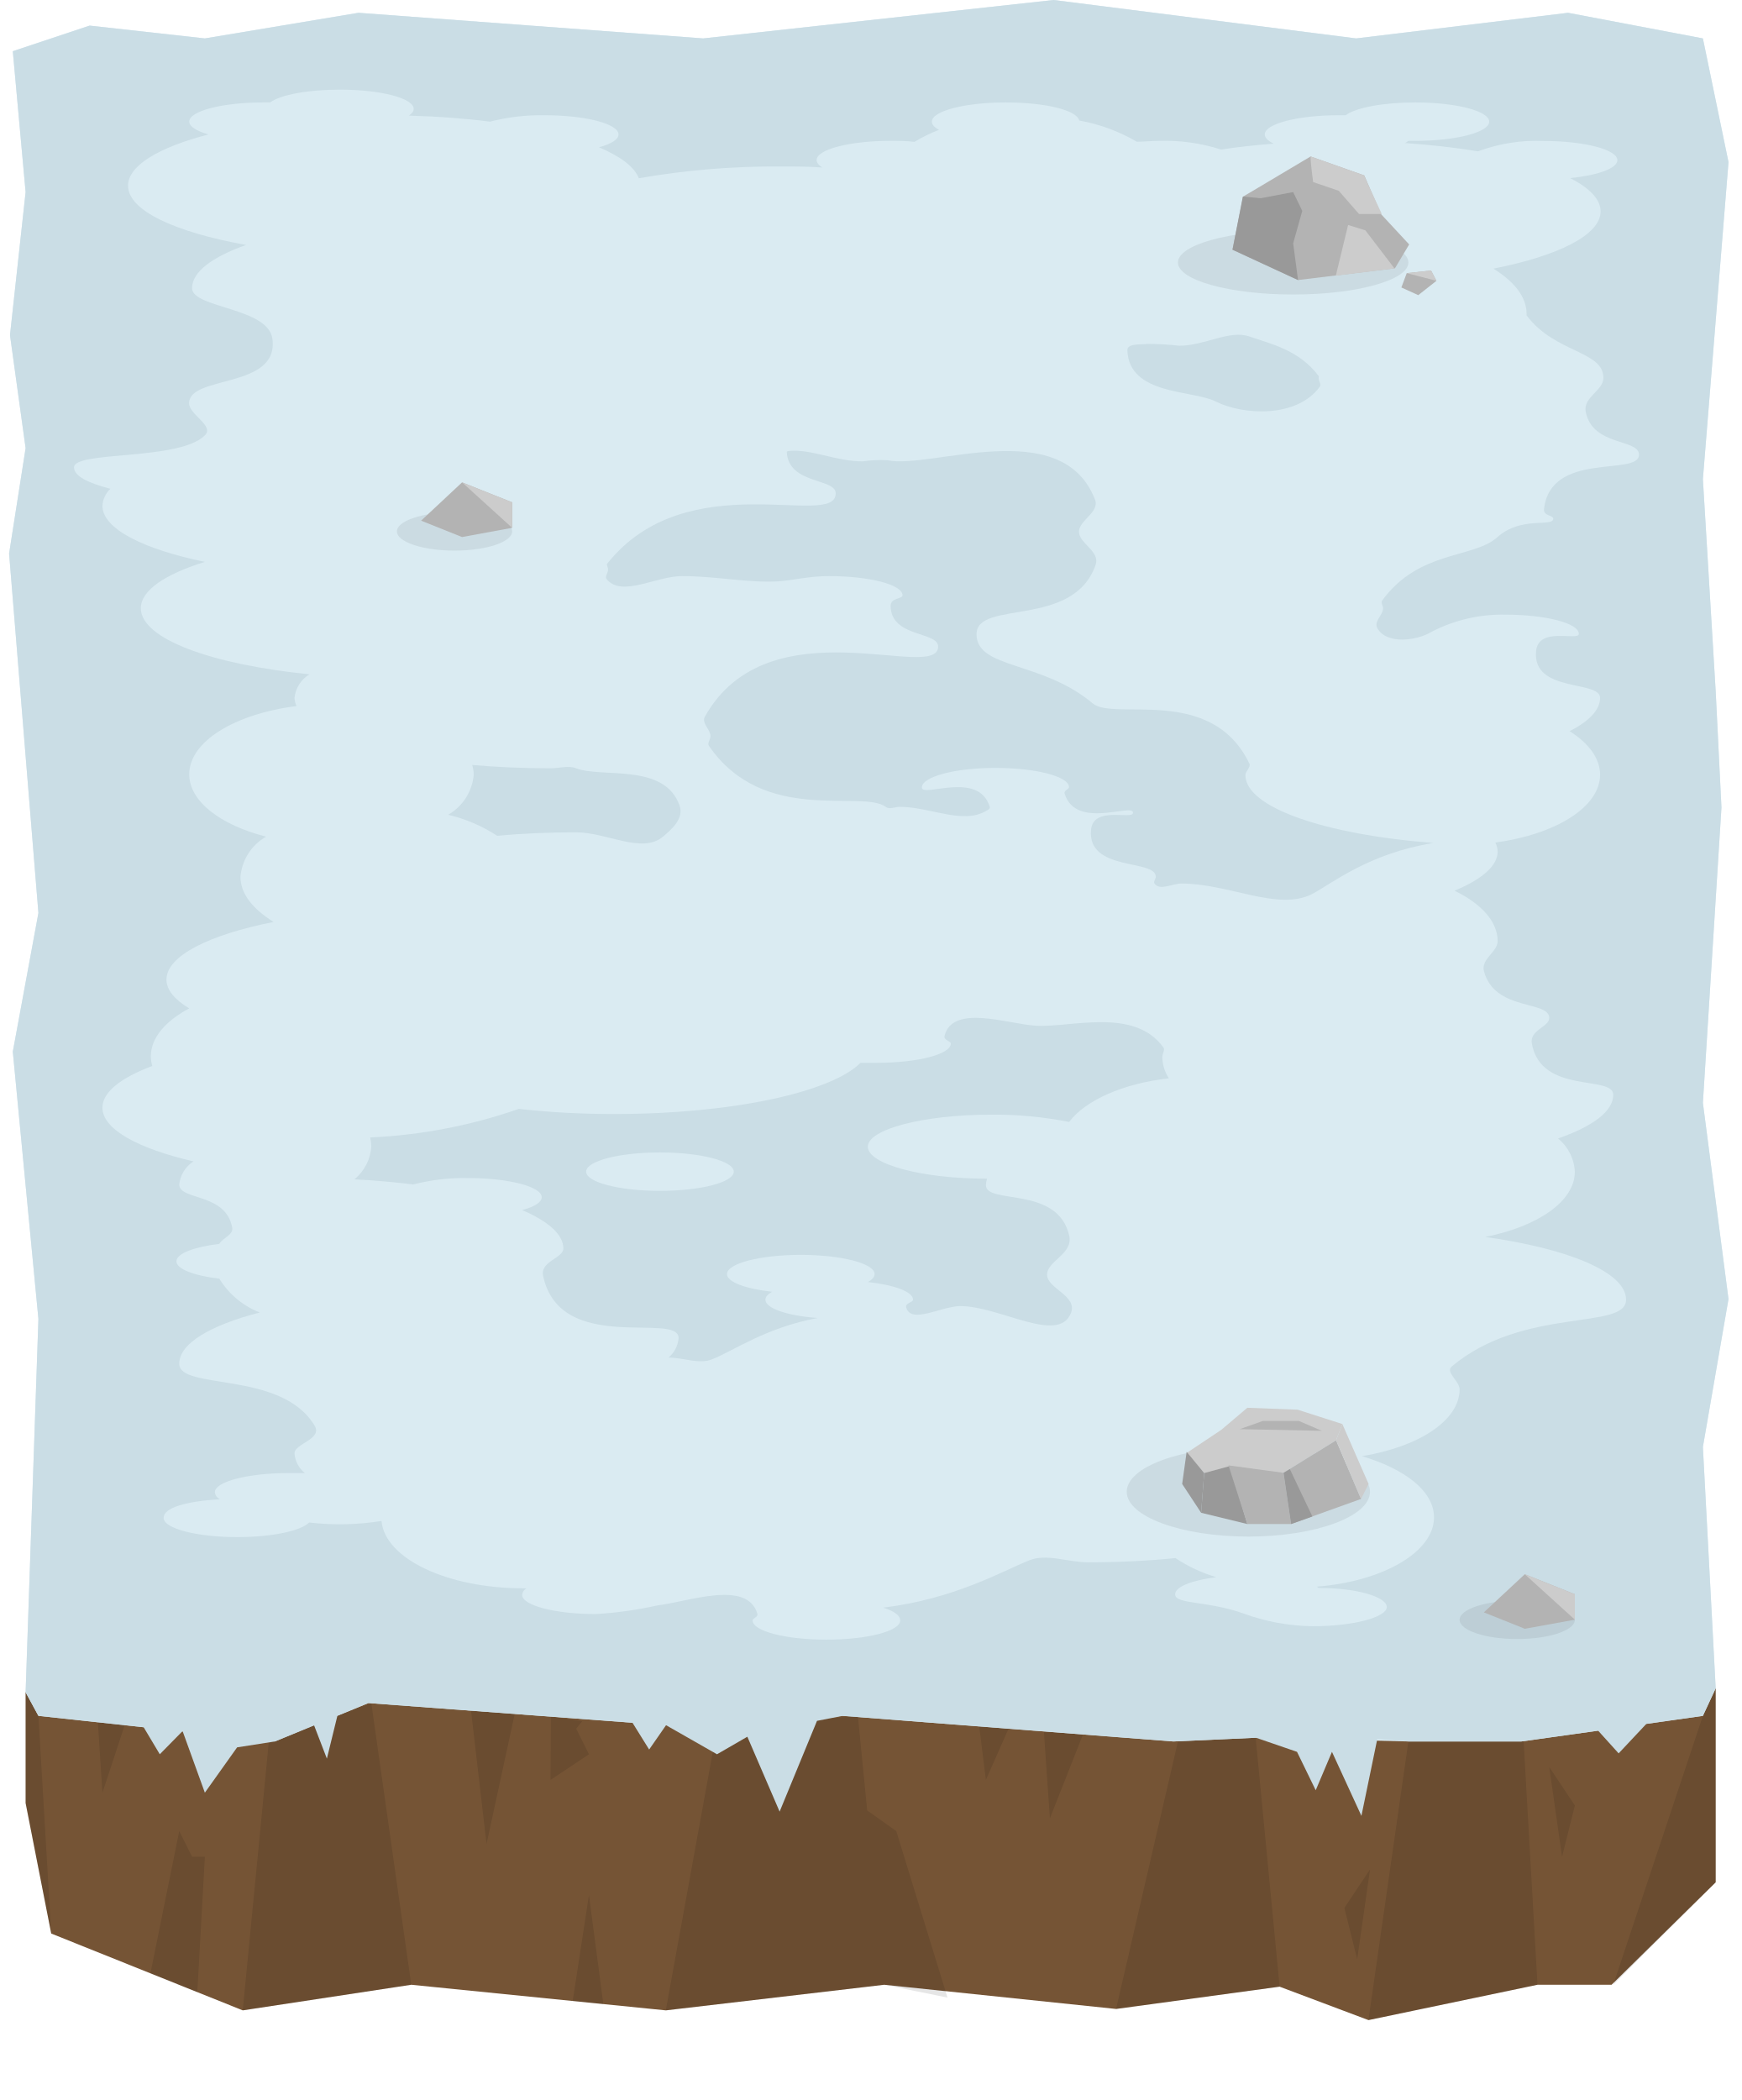
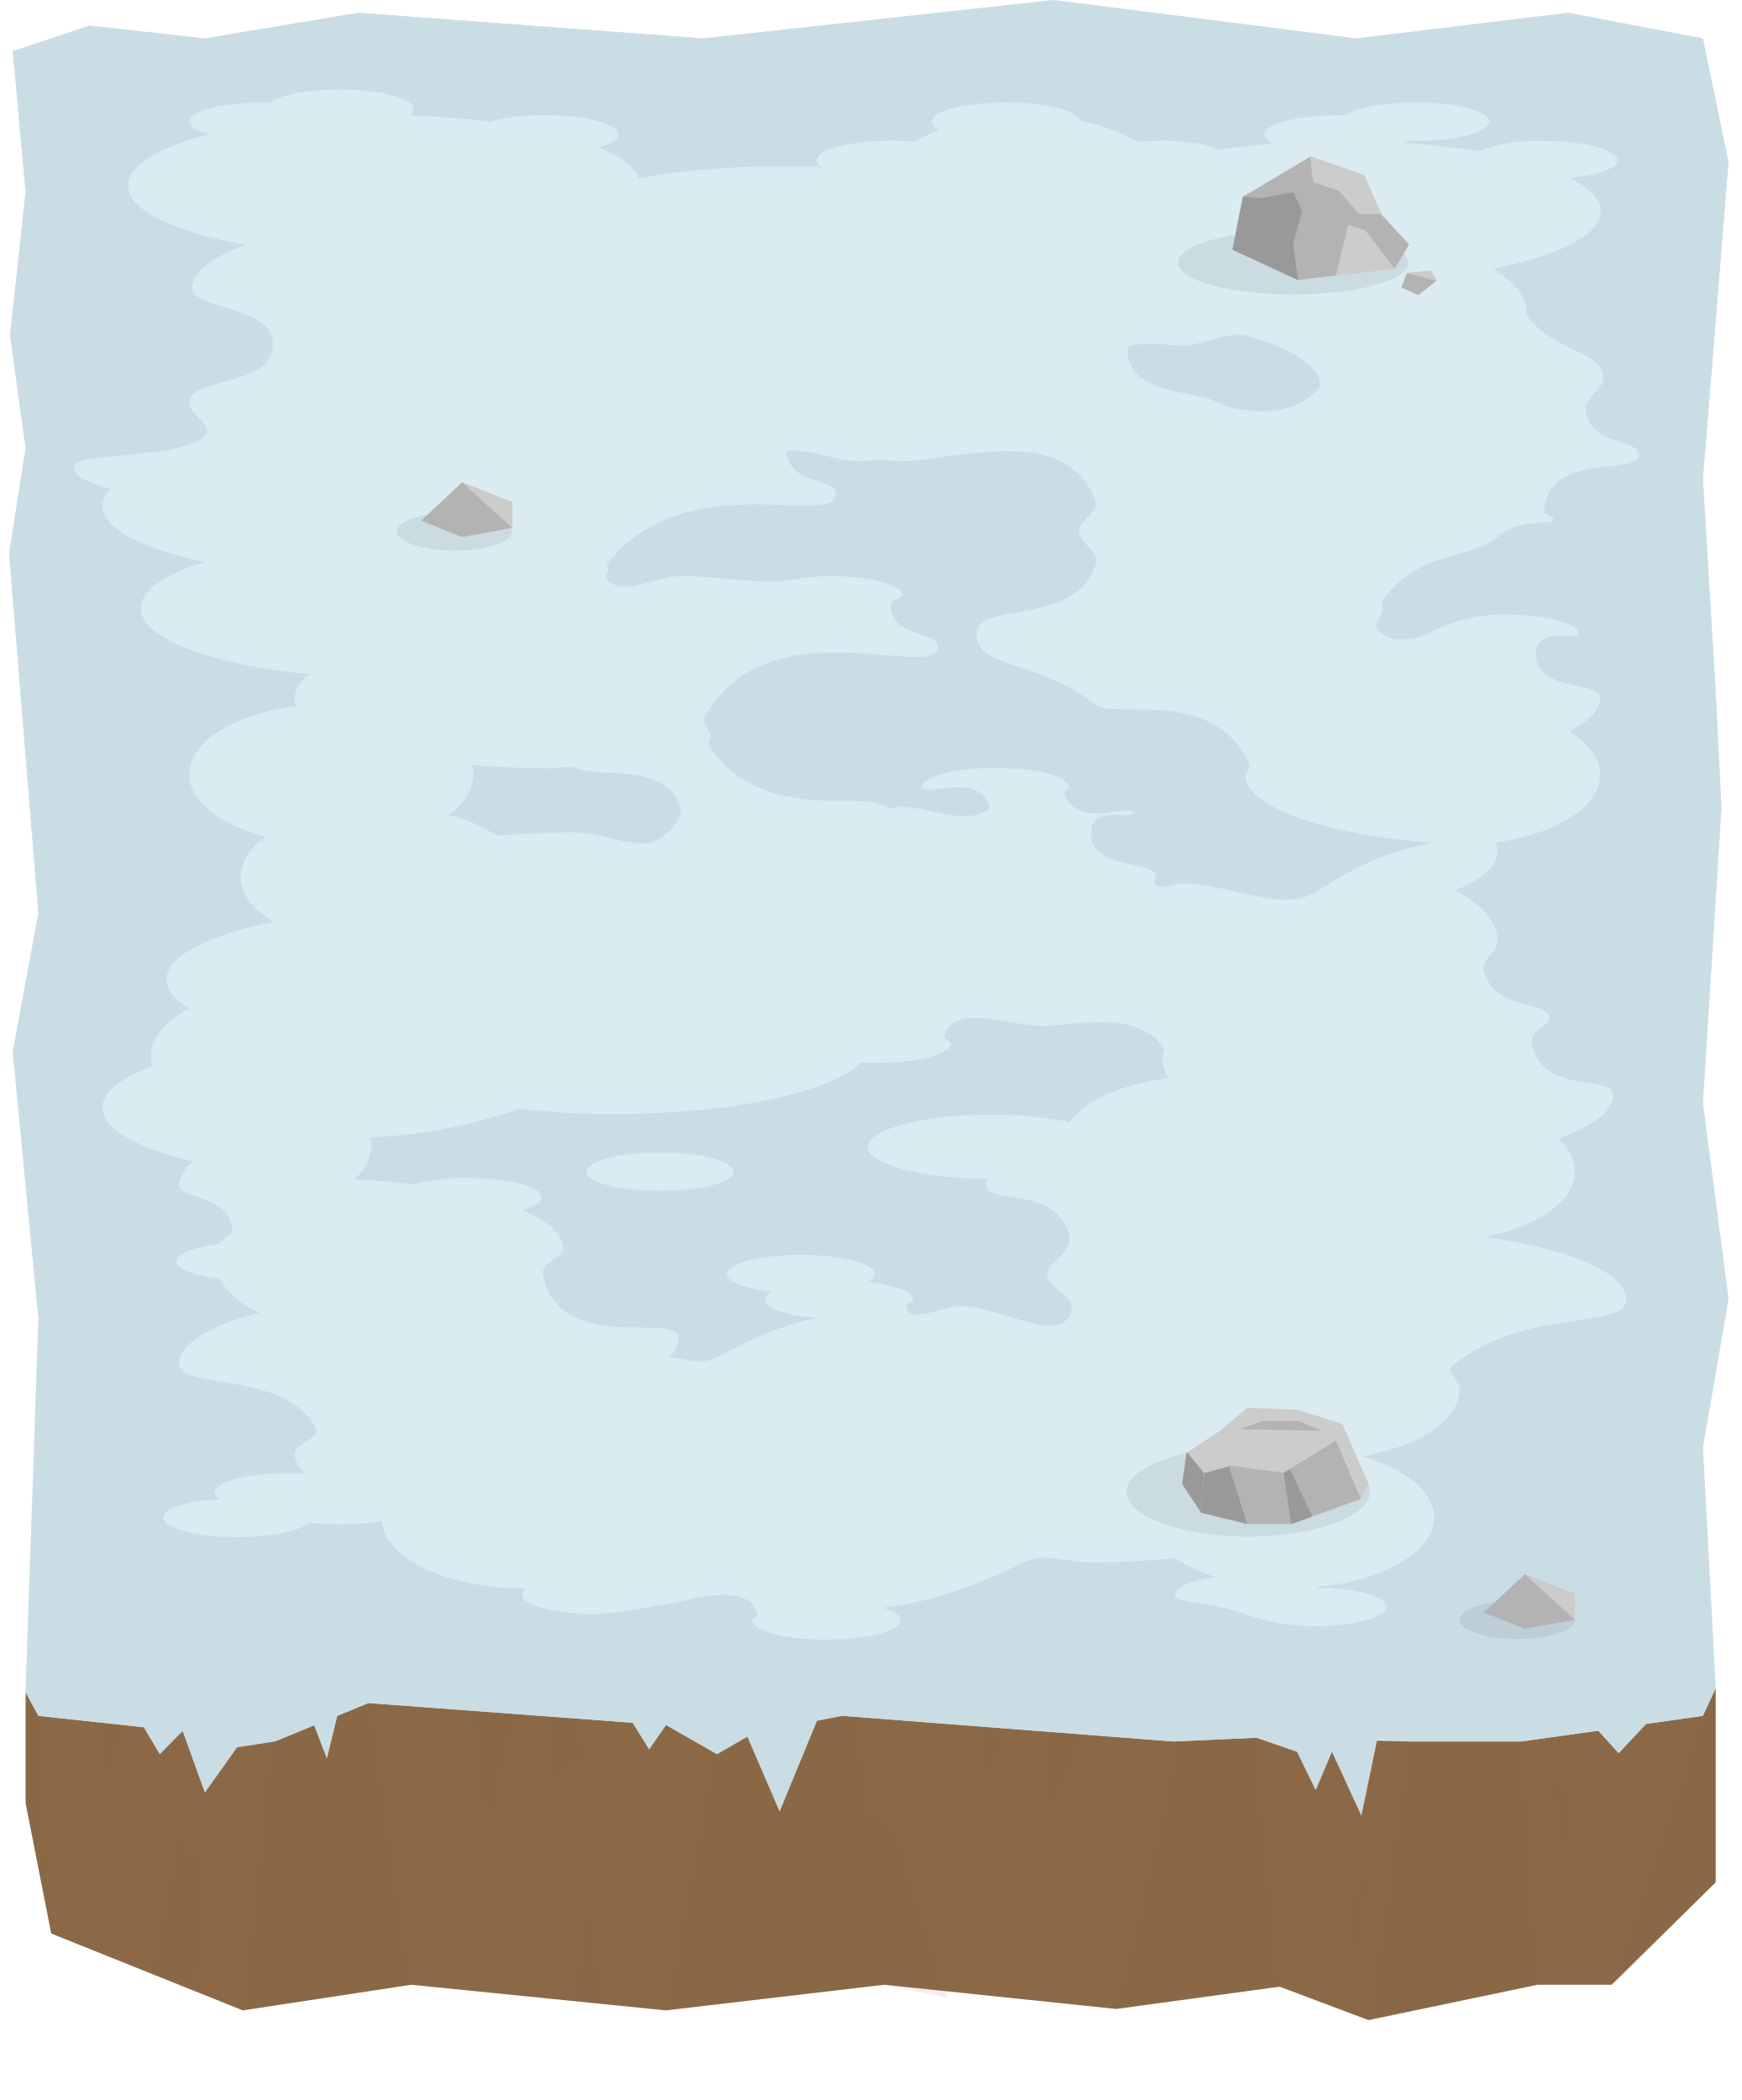
<svg xmlns="http://www.w3.org/2000/svg" viewBox="0 0 136 164">
-   <path d="m134 147-8.13 8h-5.79l-13.2 2.76-6.94-2.61-12.77 1.74-18.11-1.89-17.06 2-19.88-2-13.16 2-14.96-6-2-10.19v-8.65l132-.31v3.15z" fill="#755435" />
+   <path d="m134 147-8.13 8h-5.79l-13.2 2.76-6.94-2.61-12.77 1.74-18.11-1.89-17.06 2-19.88-2-13.16 2-14.96-6-2-10.19v-8.65l132-.31v3.15z" fill="#8c6946" />
  <path d="m133 134-14.18 2h-8.82l-11.93-.29-6.44.29-25.85-2-10.17 1-26.85-2-7.29 3-18.47-2-1-1.84 1-29.15-2-20.88 2-10.83-2.29-28.07 1.29-8.23-1.22-8.83 1.22-11.17-1-11 6-2 9 1 11.99-2 26.93 2 27.37-3 23.63 3 16.55-2 10.53 2 2 9.66-2 24.76 1 16.58.45 9.06-1.45 23.07 2 15.31-2 11.56 1 18.85z" fill="#daebf2" />
-   <g opacity=".1">
+   <g fill="#806040" opacity=".1">
    <path d="m3 134-1-1.84v8.65l2 10.19z" />
    <path d="m29 133-8 3-2.04 21 13.16-2z" />
    <path d="m67 134-11 1-4 22 17.06-2 4.94 1-4-13-2.27-1.61z" />
    <path d="m98.07 135.71-6.07.29-4.83 20.89 12.77-1.74z" />
    <path d="m119 136h-9l-3.12 21.76 13.2-2.76z" />
    <path d="m134 131.85-1 2.15-7 21 8-8z" />
  </g>
-   <g opacity=".1">
+   <g fill="#806040" opacity=".1">
    <path d="m36.79 133.6 1.21 10.4 2.2-10.15z" />
    <path d="m44.73 156.27 1.27-8.27 1.12 8.51z" />
    <path d="m76.48 134.83.52 4.17 1.77-4z" />
    <path d="m81.53 135.22.47 6.78 2.58-6.54z" />
    <path d="m121 138 1 7 1-4z" />
    <path d="m106 153 1-7-2 3z" />
    <path d="m7.64 134.42.36 5.58 1.76-5.34z" />
    <path d="m11.75 154.11 2.25-11.11 1 2h1l-.59 10.57z" />
    <path d="m43.03 134.06-.03 4.94 3-2-1-2 .47-.58z" />
  </g>
  <g fill="#cadde5">
    <path d="m90.87 81.81c-2.3-3.19-7.24-1.53-10-1.71-2.15-.13-6.48-1.71-7.1.8-.08.35.49.39.49.6 0 .83-2.58 1.5-5.77 1.5-.44 0-.86 0-1.28 0-2.28 2.29-10.01 4-19.21 4a67.31 67.31 0 0 1 -7.48-.4 40.89 40.89 0 0 1 -11.61 2.23 3 3 0 0 1 .09.67 3.59 3.59 0 0 1 -1.32 2.6c1.61.08 3.14.22 4.59.4a16 16 0 0 1 4.27-.5c3.19 0 5.77.67 5.77 1.5 0 .39-.58.75-1.53 1 2 .86 3.22 1.89 3.22 3 0 .76-1.84 1-1.58 2.15 1.35 6.22 10.58 2.75 10.58 4.85a2.19 2.19 0 0 1 -.79 1.52c1.17 0 2.39.55 3.42.13 1.68-.67 4.19-2.47 8.22-3.22-2.36-.18-4.07-.75-4.07-1.43 0-.22.19-.43.52-.62-2.07-.23-3.52-.76-3.52-1.38 0-.83 2.58-1.5 5.76-1.5s5.77.67 5.77 1.5c0 .22-.19.43-.52.62 2.07.23 3.52.76 3.52 1.38 0 .22-.64.25-.53.62.39 1.31 2.77-.12 4.22-.12 3.1 0 7.65 3 8.64.55.55-1.36-1.86-1.92-1.86-3s2-1.59 1.74-3c-.85-4-6.52-2.44-6.52-4a1.7 1.7 0 0 1 .09-.5c-5.17 0-9.31-1.15-9.31-2.5s4.3-2.5 9.61-2.5a29.88 29.88 0 0 1 6.11.57c1.28-1.69 4.19-3 7.79-3.41a3.11 3.11 0 0 1 -.51-1.66c0-.28.22-.55.09-.74zm-39.33 11.19c-3.18 0-5.76-.67-5.76-1.5s2.58-1.5 5.76-1.5 5.77.67 5.77 1.5-2.58 1.5-5.77 1.5z" />
    <path d="m45 65c2.39 0 5.17 1.72 6.79.33.67-.56 1.64-1.41 1.29-2.41-1.17-3.37-6.08-2.14-8.08-2.92-.6-.24-1.3 0-2 0-2.14 0-4.19-.09-6.12-.26a2.8 2.8 0 0 1 .12.76 4 4 0 0 1 -2 3.13 12.08 12.08 0 0 1 3.83 1.64c1.97-.18 4.03-.27 6.17-.27z" />
    <path d="m103 29.38c-1.55-2.09-3.86-2.55-5.41-3.1s-3.49.72-5.49.72a21 21 0 0 0 -2.46-.14c-.53.07-1.61-.07-1.59.5.13 3.53 5.12 3.08 6.91 4 2.12 1.06 6.32 1.31 8.12-1.16.14-.18-.09-.44-.09-.67.01-.07.01-.12.01-.15z" />
    <path d="m47.44 44c6.26-7.84 17.83-2.63 17.83-5.47 0-1.21-3.67-.67-3.82-3.22 0-.06.09-.08.15-.09 1.75-.18 3.66.81 5.78.81a9.78 9.78 0 0 1 1.93-.09c3.38.73 13.63-3.6 16.21 3.07.39 1-1.25 1.61-1.25 2.52s1.67 1.51 1.3 2.58c-1.73 5-9.3 2.69-9.3 5.42s5.11 2.06 9.07 5.4c1.67 1.41 9.24-1.47 12.23 4.68.16.31-.3.6-.3.92 0 2.53 6.22 4.65 14.67 5.3-5.07.84-7.81 3.11-9.48 4-2.68 1.34-6.46-.83-10.19-.83-.71 0-1.69.59-2.1 0-.11-.15.1-.35.1-.53 0-1.4-5.35-.38-5.06-3.65.17-1.94 3.28-.75 3.28-1.35 0-.79-4.45 1.36-5.34-1.49-.08-.26.34-.33.34-.51 0-.83-2.58-1.5-5.76-1.5s-5.73.7-5.73 1.53 4.41-1.36 5.3 1.5c.06.18-.19.27-.3.34-1.83 1.06-4.37-.33-6.73-.33-.37 0-.8.23-1.09 0-1.91-1.38-9.52 1.46-13.81-4.76-.15-.21.12-.5.12-.76 0-.53-.71-1-.44-1.52 5-8.92 18.22-2.61 18.22-5.48 0-1.19-3.7-.69-3.71-3.18 0-.64.93-.52.93-.82 0-.83-2.58-1.5-5.76-1.5-1.53 0-2.88.34-3.94.41-2.33.14-4.86-.41-7.52-.41-2.05 0-4.7 1.68-5.89.24-.16-.19.11-.49.11-.74s-.16-.38-.05-.49z" />
    <path d="m133 86.13 1.45-23.07-.45-9.06-1-16.58 2-24.76-2-9.66-10.53-2-16.55 2-23.63-3-27.37 3-26.92-2-12 2-9-1-6 2 1 11-1.22 11.17 1.22 8.83-1.29 8.23 2.29 28.07-2 10.83 2 20.87-1 29.16 1 1.84 8.22.89 1.26 2.11 1.78-1.81 1.74 4.81 2.52-3.54 2.95-.46 3.06-1.26 1 2.6.82-3.34 2.43-1 20.62 1.54 1.3 2.09 1.32-1.9 3.98 2.27 2.37-1.37 2.52 5.85 2.92-7.09 2-.39 25.85 2 6.44-.29 3.2 1.1 1.46 3 1.27-3 2.3 5 1.24-6 2.43.19h8.82l6-.84 1.6 1.77 2.16-2.3 4.42-.63 1-2.15-1-18.85 2-11.55zm-12.41-46.36c-.06.51.72.47.72.73 0 .7-2.5-.23-4.36 1.45s-6.13 1-9 4.95c-.12.17.07.4.07.6 0 .54-.73 1-.45 1.55.71 1.3 3.09 1 4.26.28a12 12 0 0 1 5.71-1.33c3.19 0 5.77.67 5.77 1.5 0 .6-3.16-.62-3.34 1.36-.3 3.26 5 2.24 5 3.64 0 .94-.86 1.83-2.38 2.6 1.49.94 2.38 2.12 2.38 3.4 0 2.53-3.47 4.66-8.18 5.3a1.62 1.62 0 0 1 .18.7c0 1.13-1.25 2.18-3.37 3.06 2.07 1 3.37 2.39 3.37 3.94 0 .84-1.32 1.39-1.07 2.35.85 3.15 5.1 2.25 5.1 3.65 0 .7-1.56.94-1.36 2 .73 4 6.36 2.43 6.36 4 0 1.29-1.62 2.47-4.31 3.41a3.58 3.58 0 0 1 1.31 2.59c0 2.31-2.88 4.28-7 5.1 6.5.91 11 2.76 11 4.9 0 2.42-8 .5-13.61 5.21-.53.44.61 1.16.61 1.79 0 2.43-3.2 4.5-7.63 5.22 3.36 1 5.63 2.73 5.63 4.78 0 2.71-4 5-9.15 5.41l.13.1c3 0 5.33.7 5.33 1.49s-2.58 1.5-5.77 1.5a16.35 16.35 0 0 1 -5.44-1c-2.81-1-5.32-.7-5.32-1.49 0-.59 1.31-1.1 3.21-1.34a11.74 11.74 0 0 1 -3.18-1.49c-2.13.21-4.41.33-6.81.33-1.6 0-3.24-.71-4.63-.15-2.09.84-5.78 3-11.39 3.69.83.26 1.33.6 1.33 1 0 .83-2.58 1.5-5.77 1.5s-5.76-.67-5.76-1.5c0-.19.45-.25.37-.53-.8-2.68-5.42-.92-7.78-.65a30.15 30.15 0 0 1 -4.83.68c-3.18 0-5.76-.67-5.76-1.5a.67.67 0 0 1 .34-.51h-.23c-6 0-10.84-2.34-11.09-5.26a20.6 20.6 0 0 1 -5.66.12c-.63.65-2.89 1.14-5.6 1.14-3.18 0-5.76-.67-5.76-1.5s1.87-1.3 4.4-1.46a.69.69 0 0 1 -.4-.54c0-.83 2.58-1.5 5.76-1.5h1.27a2.18 2.18 0 0 1 -.81-1.54c0-.76 2.2-1.1 1.58-2.15-2.58-4.35-10.58-2.75-10.58-4.85 0-1.58 2.42-3 6.29-4a6.47 6.47 0 0 1 -3.16-2.64c-2-.24-3.35-.76-3.35-1.36s1.37-1.12 3.35-1.36c.24-.46 1.14-.7 1-1.29-.5-2.71-4.13-2.09-4.13-3.35a2.44 2.44 0 0 1 1.11-1.8c-4.34-1.01-7.11-2.51-7.11-4.2 0-1.22 1.46-2.34 3.89-3.25a3.24 3.24 0 0 1 -.11-.75c0-1.45 1.14-2.76 3-3.75-1.14-.68-1.78-1.45-1.78-2.25 0-1.84 3.31-3.5 8.37-4.5-1.61-1-2.59-2.19-2.59-3.53a4 4 0 0 1 2-3.13c-3.55-.91-6-2.75-6-4.87 0-2.57 3.57-4.72 8.38-5.33a1.78 1.78 0 0 1 -.16-.64 2.46 2.46 0 0 1 1.17-1.84c-7.68-.77-13.17-2.78-13.17-5.16 0-1.39 1.88-2.65 5-3.62-4.83-1-8-2.59-8-4.38a2 2 0 0 1 .62-1.33c-1.76-.45-2.84-1-2.84-1.67 0-1.31 8.22-.5 10.22-2.5.77-.76-1.23-1.6-1.23-2.51 0-2.22 7-1.09 6.51-5-.28-2.49-6.28-2.41-6.28-3.99 0-1.27 1.59-2.44 4.22-3.37-5.54-1-9.22-2.68-9.22-4.63 0-1.57 2.42-3 6.28-4-.93-.27-1.5-.62-1.5-1 0-.83 2.58-1.5 5.76-1.5h.56c.79-.59 2.92-1 5.44-1 3.19 0 5.77.67 5.77 1.5 0 .19-.13.36-.37.53 2.24.06 4.36.22 6.33.47a16 16 0 0 1 4.27-.5c3.19 0 5.77.67 5.77 1.5 0 .39-.58.75-1.53 1 1.67.71 2.78 1.53 3.11 2.42a62.16 62.16 0 0 1 11.11-.92c1.1 0 2.17 0 3.22.08-.28-.18-.44-.38-.44-.58 0-.83 2.58-1.5 5.76-1.5.66 0 1.29 0 1.88.08a11.83 11.83 0 0 1 1.92-.94c-.36-.19-.56-.41-.56-.64 0-.83 2.58-1.5 5.76-1.5s5.57.62 5.75 1.41a13.64 13.64 0 0 1 4.5 1.66c.55 0 1.14-.07 1.75-.07a14.35 14.35 0 0 1 4.83.68c1.29-.2 2.67-.35 4.11-.46-.45-.22-.7-.46-.7-.72 0-.83 2.58-1.5 5.76-1.5h.56c.79-.59 2.92-1 5.44-1 3.19 0 5.77.67 5.77 1.5s-2.58 1.5-5.77 1.5h-.54a1.78 1.78 0 0 1 -.27.17c2 .14 4 .36 5.7.65a13.06 13.06 0 0 1 5.12-.81c3.19 0 5.77.67 5.77 1.5 0 .64-1.53 1.18-3.69 1.4 1.52.77 2.38 1.66 2.38 2.6 0 1.84-3.31 3.47-8.37 4.47 1.61 1 2.59 2.19 2.59 3.53v.12c2.2 2.95 6 2.75 6 4.88 0 1-1.6 1.5-1.38 2.65.53 2.71 4.16 2.09 4.16 3.35-.01 1.72-6.92-.34-7.42 4.26z" />
  </g>
  <ellipse cx="35.5" cy="41.5" opacity=".07" rx="4.5" ry="1.5" />
  <path d="m32.89 40.66 3.2-2.99 3.91 1.56v1.99l-3.91.72z" fill="#b3b3b3" />
  <path d="m36.09 37.67 3.91 1.56v1.99z" fill="#ccc" />
  <ellipse cx="101" cy="20.5" opacity=".07" rx="9" ry="2.5" />
  <path d="m108.95 20.95-7.57.92-5.12-2.37.83-4.15.75-.44 4.52-2.69 4.19 1.48 1.32 3.03 2.19 2.36" fill="#b3b3b3" />
  <path d="m102.36 12.22c0 .6.2 2 .2 2l2 .68 1.58 1.81h1.78l-1.12-2.41-.25-.6z" fill="#ccc" />
  <path d="m106.64 17.99-1.35-.42-.96 3.96 4.58-.57z" fill="#ccc" />
  <path d="m101 19 .71-2.53-.71-1.47-2.53.48-1.4-.13-.81 4.15 5.12 2.37z" fill="#999" />
  <path d="m109.45 22.45.42-1.12 1.9-.2.42.8-1.42 1.12z" fill="#b3b3b3" />
  <path d="m109.87 21.33 1.9-.2.42.8z" fill="#ccc" />
  <ellipse cx="97.5" cy="116.5" opacity=".07" rx="9.5" ry="3.5" />
  <path d="m100.25 115.02-6.2.02-1.37-1.57 2.71-1.81 2.03-1.72 3.93.15 3.49 1.12-.49 1.27z" fill="#ccc" />
  <path d="m92.33 115.89.35-2.51 1.37 1.66-.24 3.1z" fill="#999" />
  <path d="m97.42 119.02-1.35-4.53-2.02.55-.24 3.1z" fill="#999" />
  <path d="m104.35 112.48 1.95 4.58-5.46 1.96-.59-4z" fill="#b3b3b3" />
  <path d="m97.42 119.02h3.42l-.59-4-4.3-.58" fill="#b3b3b3" />
  <path d="m106.3 117.06.59-1.17-2.05-4.68-.49 1.27z" fill="#ccc" />
  <path d="m102.5 118.43-1.76-3.7-.49.29.59 4z" fill="#999" />
  <path d="m103.24 111.74-6.41-.13 1.8-.64h2.82z" fill="#b3b3b3" />
  <ellipse cx="118.5" cy="126.5" opacity=".07" rx="4.5" ry="1.5" />
  <path d="m115.89 125.92 3.2-2.98 3.91 1.56v1.99l-3.91.71z" fill="#b3b3b3" />
  <path d="m119.09 122.94 3.91 1.56v1.99z" fill="#ccc" />
</svg>
